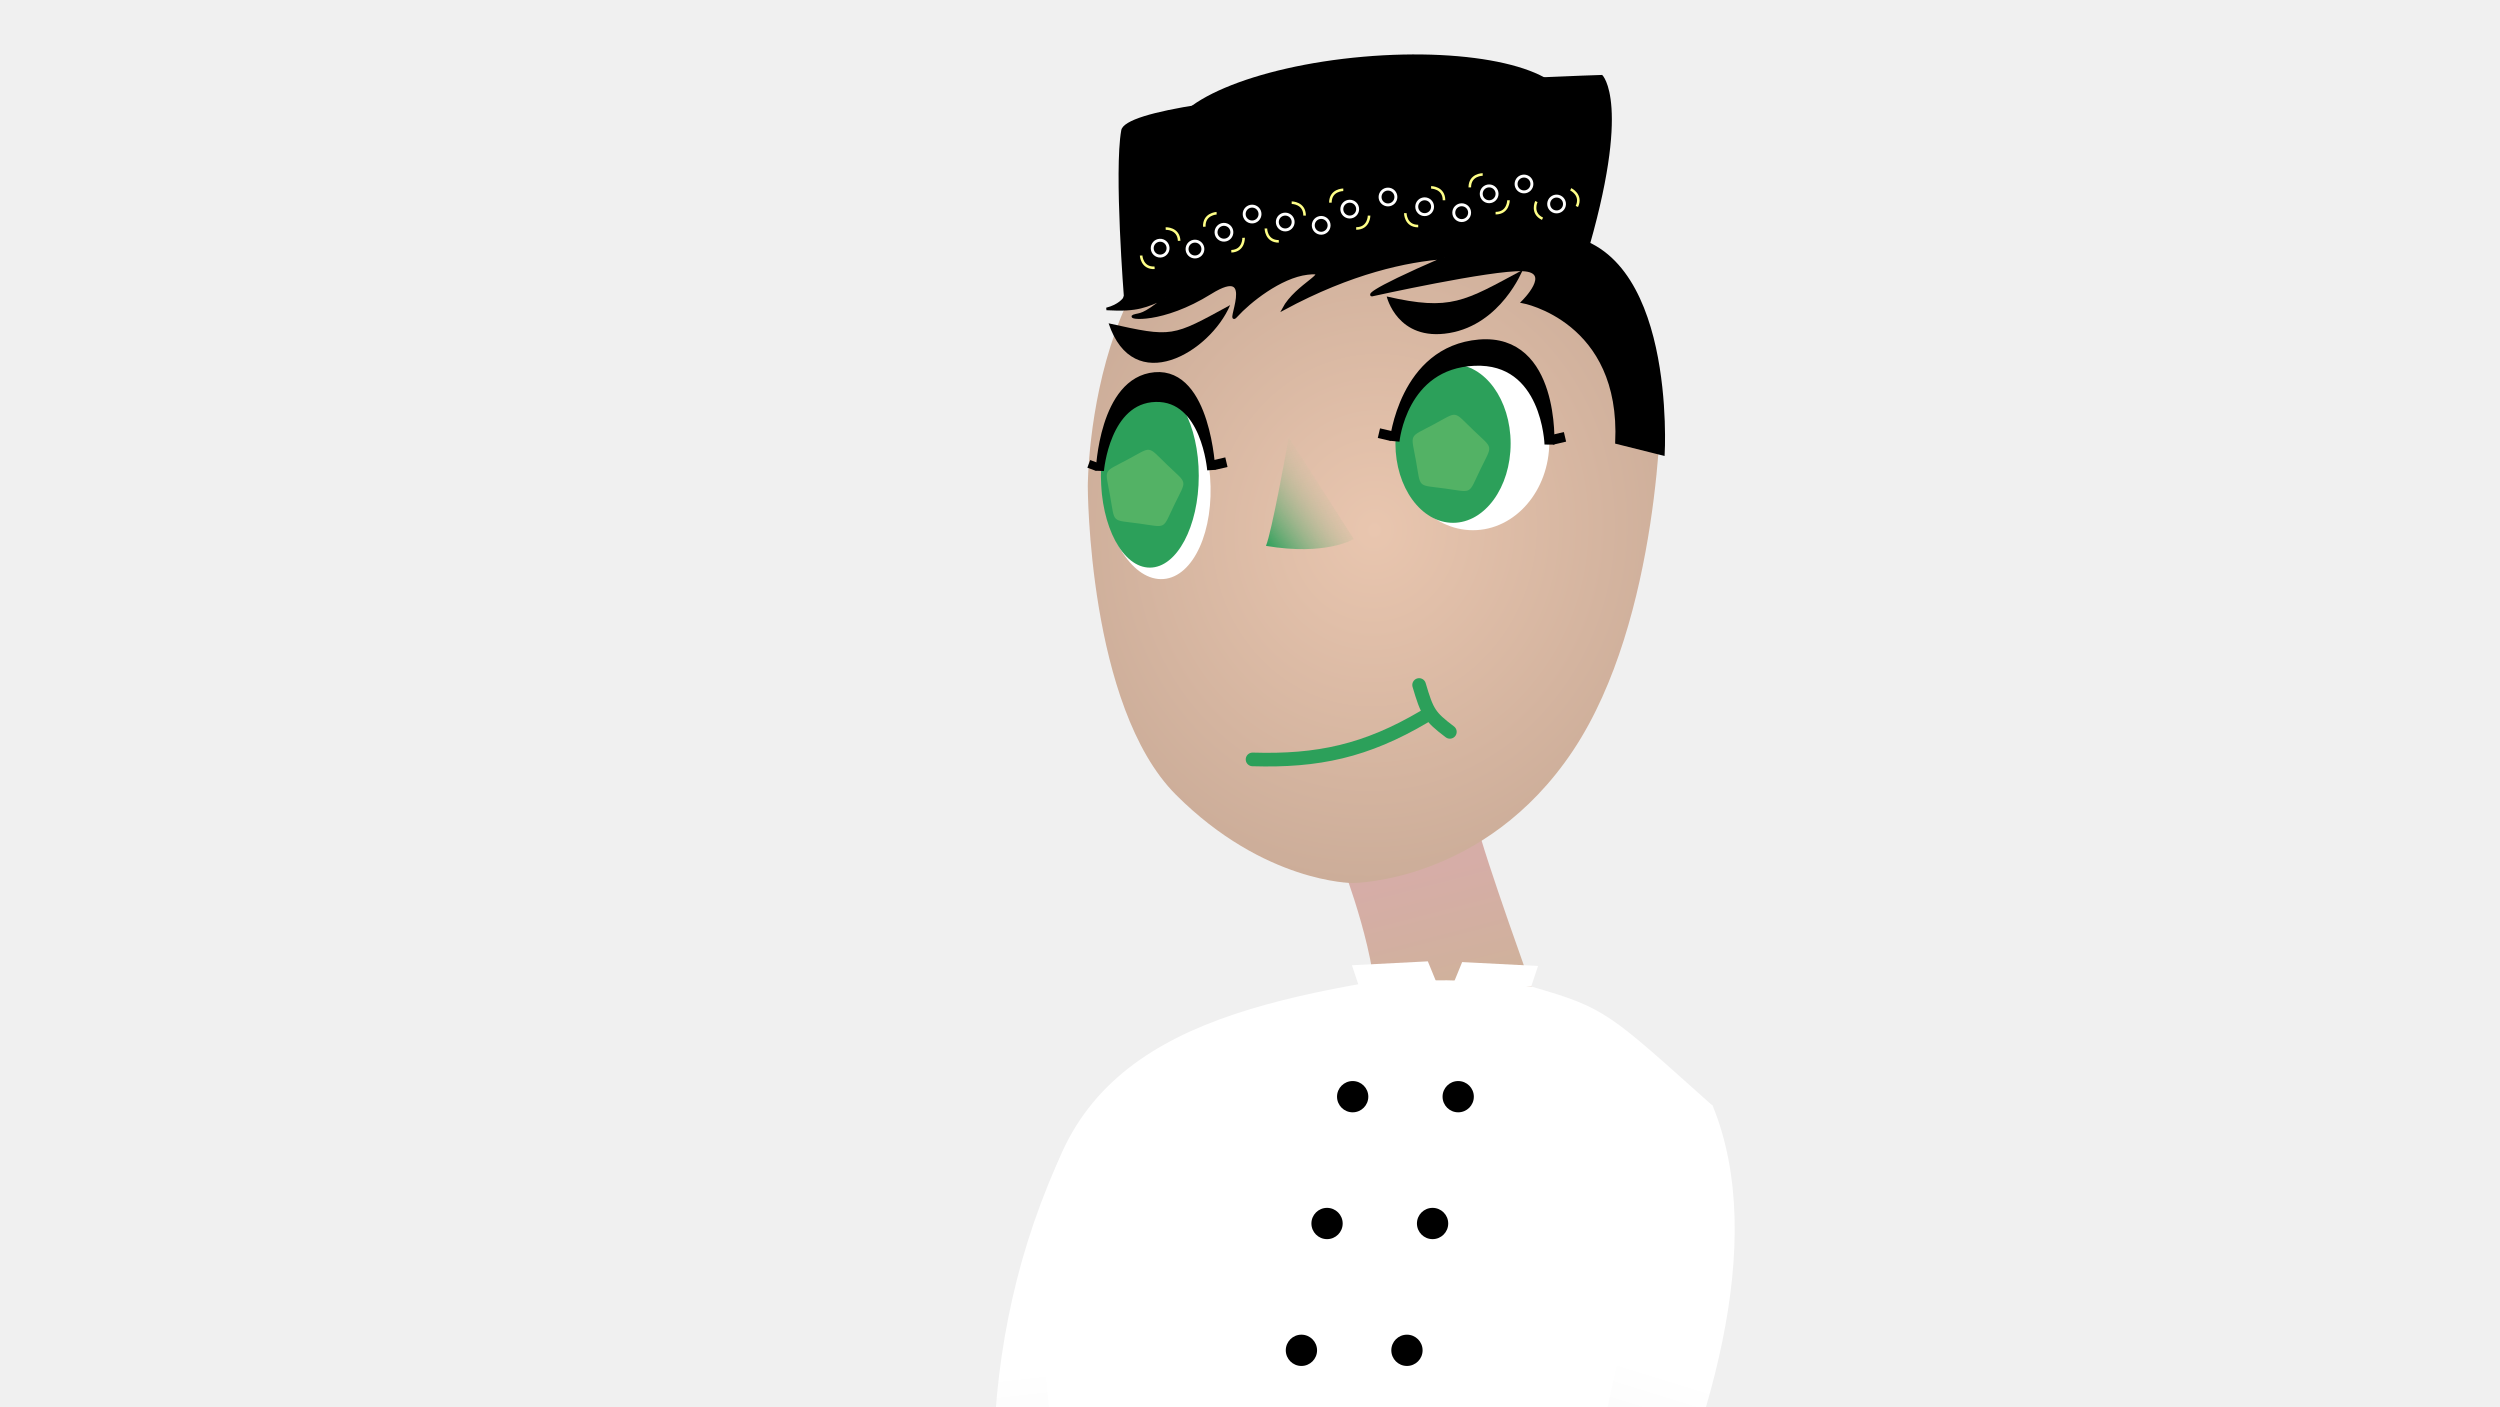
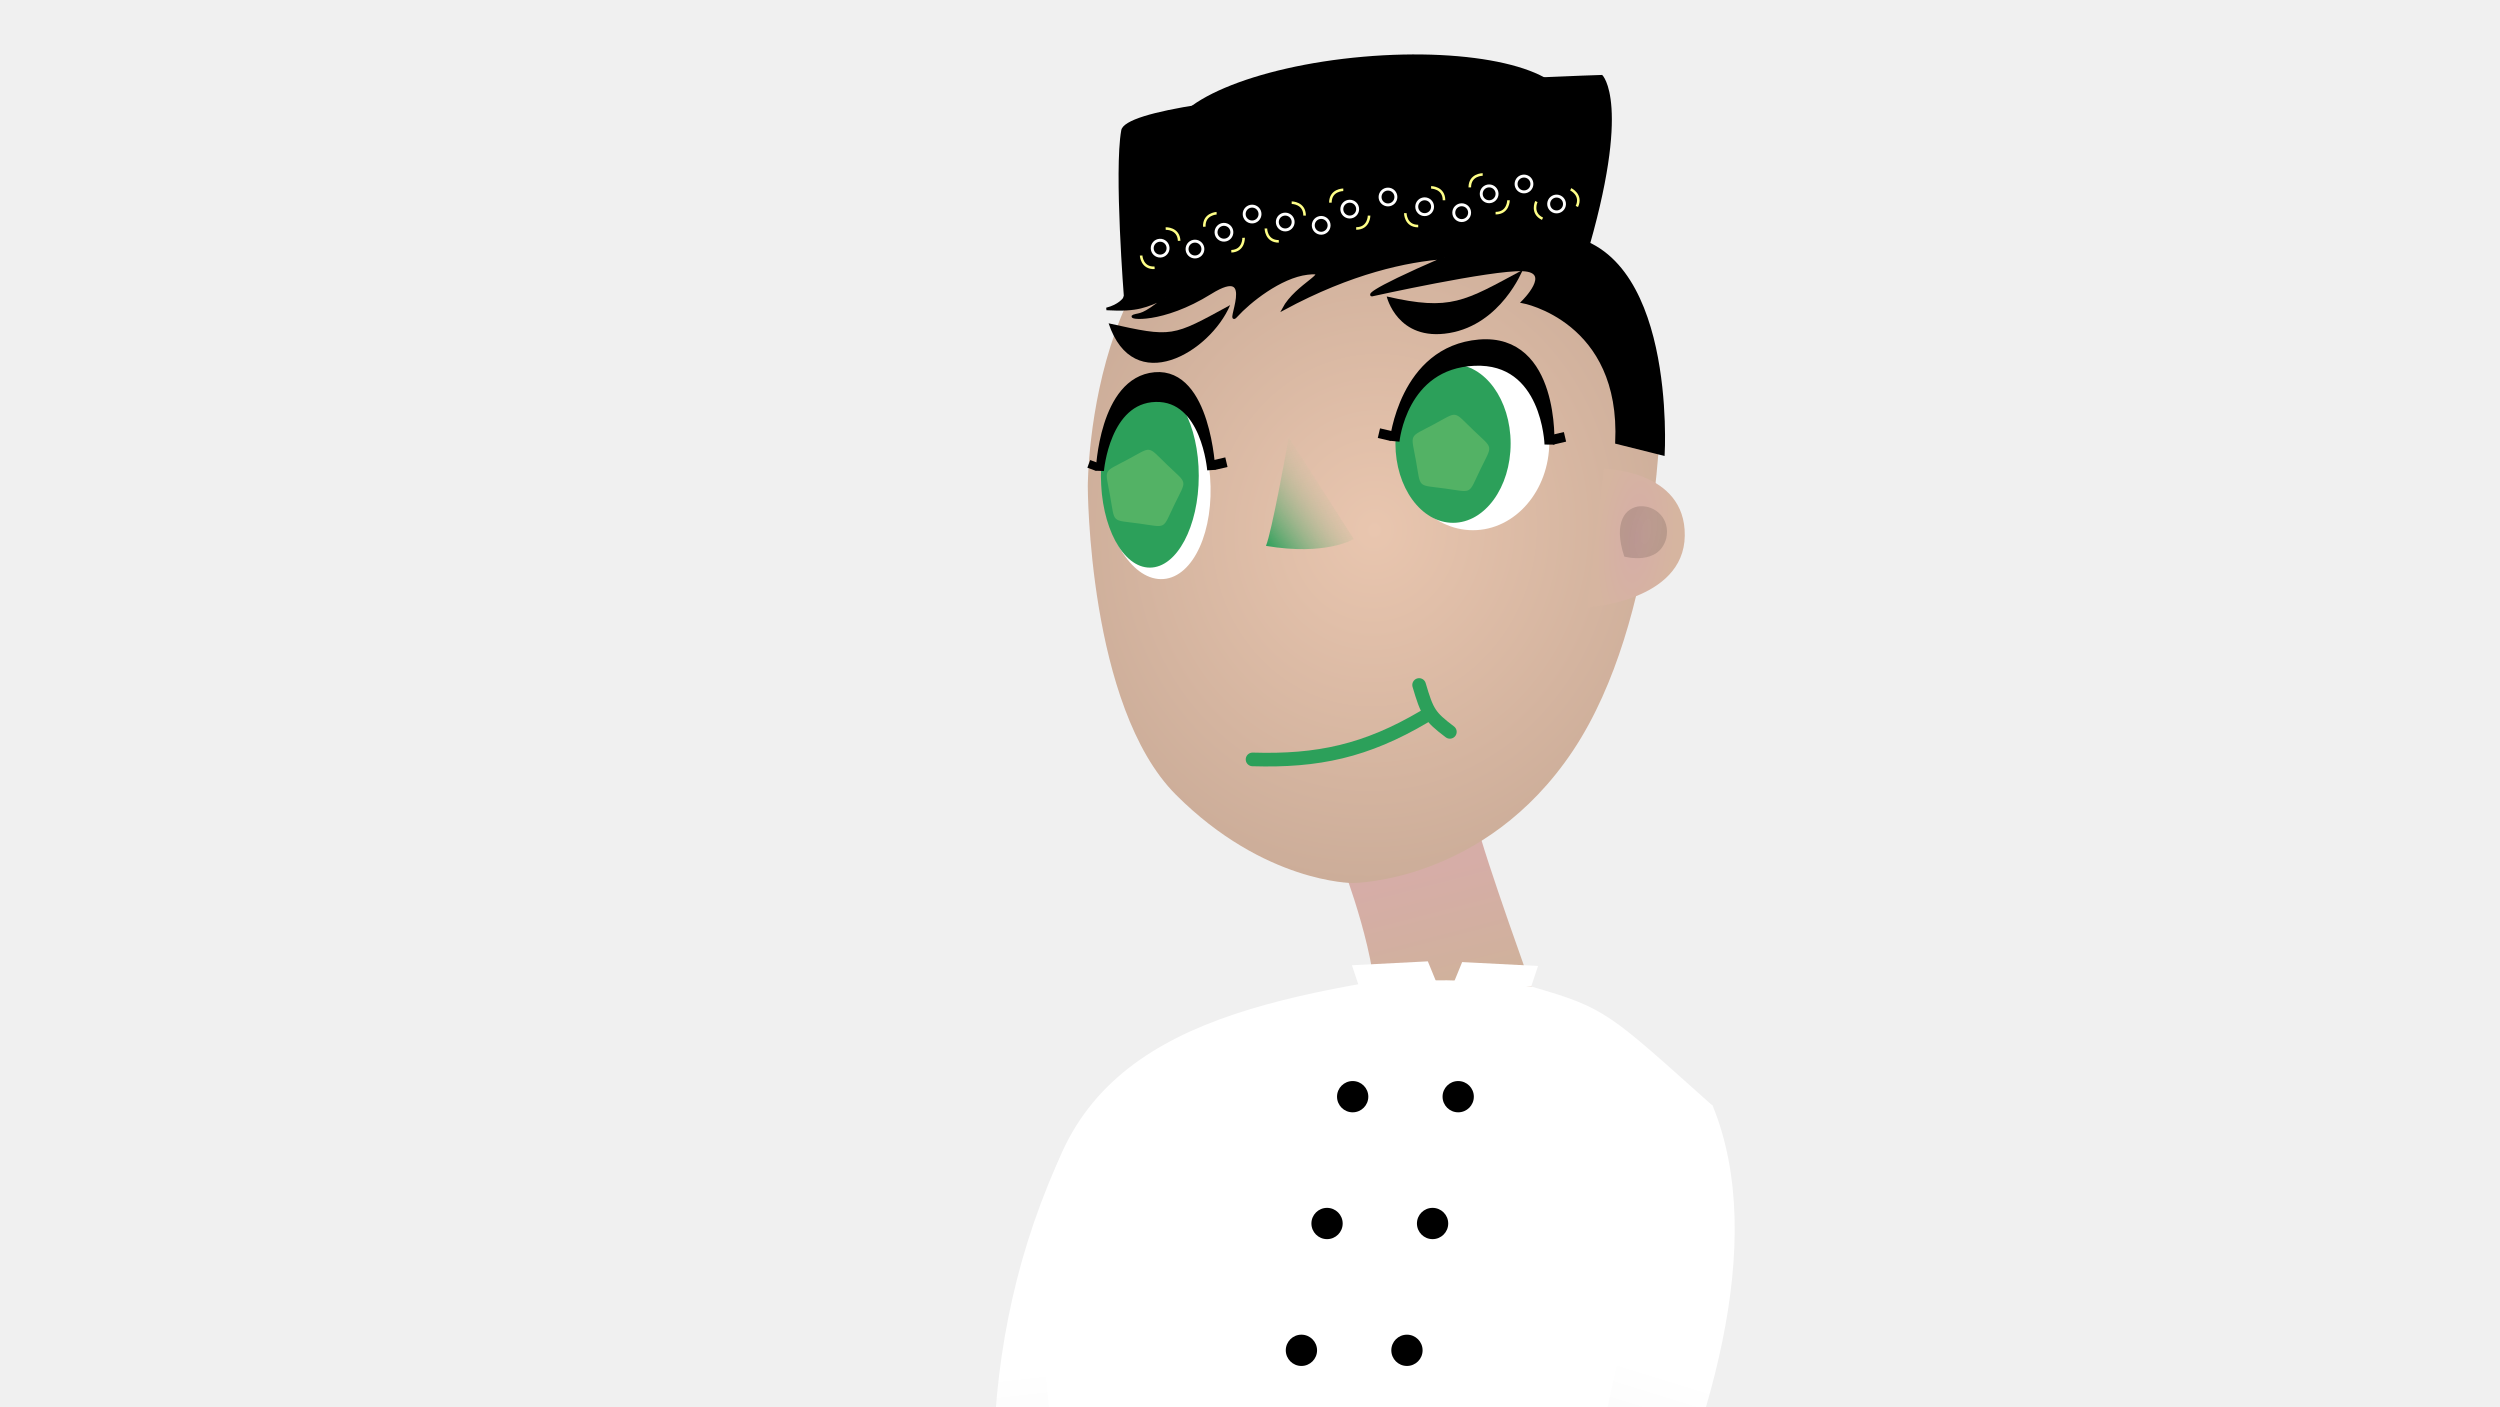
<svg xmlns="http://www.w3.org/2000/svg" xmlns:xlink="http://www.w3.org/1999/xlink" width="1920" height="1080" viewBox="0 0 508 285.75" version="1.1" id="svg8">
  <defs id="defs2">
+     <linearGradient id="linearGradient954">
+       <stop id="stop950" offset="0" style="stop-color:#d6ada7;stop-opacity:1;" />
+       <stop id="stop952" offset="1" style="stop-color:#d6b5a0;stop-opacity:1" />
+     </linearGradient>
    <linearGradient id="linearGradient939">
      <stop style="stop-color:#e9c6af;stop-opacity:1;" offset="0" id="stop935" />
      <stop style="stop-color:#ccad99;stop-opacity:1" offset="1" id="stop937" />
    </linearGradient>
    <linearGradient id="linearGradient4474">
      <stop style="stop-color:#ff6600;stop-opacity:1;" offset="0" id="stop4470" />
      <stop style="stop-color:#993d00;stop-opacity:1" offset="1" id="stop4472" />
    </linearGradient>
    <linearGradient id="linearGradient4450">
      <stop style="stop-color:#2ca05a;stop-opacity:1" offset="0" id="stop4446" />
      <stop style="stop-color:#e9c6af;stop-opacity:0" offset="1" id="stop4448" />
    </linearGradient>
    <linearGradient id="linearGradient4396">
      <stop style="stop-color:#d6ada7;stop-opacity:1;" offset="0" id="stop4392" />
      <stop style="stop-color:#d0b19c;stop-opacity:1" offset="1" id="stop4394" />
    </linearGradient>
    <linearGradient id="linearGradient4388">
      <stop style="stop-color:#1a1a1a;stop-opacity:1;" offset="0" id="stop4384" />
      <stop style="stop-color:#000000;stop-opacity:1" offset="1" id="stop4386" />
    </linearGradient>
    <linearGradient id="linearGradient4379">
      <stop style="stop-color:#ebebeb;stop-opacity:1;" offset="0" id="stop4375" />
      <stop style="stop-color:#ffffff;stop-opacity:1" offset="1" id="stop4377" />
    </linearGradient>
    <linearGradient id="linearGradient4371">
      <stop style="stop-color:#ebebeb;stop-opacity:1;" offset="0" id="stop4367" />
      <stop style="stop-color:#ffffff;stop-opacity:1" offset="1" id="stop4369" />
    </linearGradient>
    <linearGradient xlink:href="#linearGradient4371" id="linearGradient4373" x1="405.752" y1="208.813" x2="402.189" y2="176.804" gradientUnits="userSpaceOnUse" gradientTransform="matrix(1.981173,0,0,1.981173,-209.1331,52.78001)" />
    <linearGradient xlink:href="#linearGradient4379" id="linearGradient4381" x1="457.452" y1="207.668" x2="467.048" y2="176.621" gradientUnits="userSpaceOnUse" gradientTransform="matrix(1.981173,0,0,1.981173,-209.1331,52.78001)" />
    <linearGradient xlink:href="#linearGradient4388" id="linearGradient4390" x1="429.71" y1="369.162" x2="454.185" y2="365.265" gradientUnits="userSpaceOnUse" gradientTransform="matrix(1.981173,0,0,1.981173,-209.1331,52.78001)" />
    <linearGradient xlink:href="#linearGradient4396" id="linearGradient4398" x1="442.765" y1="137.039" x2="445.61" y2="147.953" gradientUnits="userSpaceOnUse" gradientTransform="matrix(1.981173,0,0,1.981173,-209.1331,41.74182)" />
    <linearGradient xlink:href="#linearGradient4450" id="linearGradient4452" x1="427.025" y1="103.398" x2="435.085" y2="97.413" gradientUnits="userSpaceOnUse" gradientTransform="matrix(1.981173,0,0,1.981173,-209.1331,41.74182)" />
    <linearGradient xlink:href="#linearGradient4474" id="linearGradient4476" x1="1593.727" y1="1033.965" x2="1617.995" y2="1536.805" gradientUnits="userSpaceOnUse" gradientTransform="matrix(0.5241854,0,0,0.5241854,-209.1331,52.78001)" />
    <radialGradient xlink:href="#linearGradient939" id="radialGradient941" cx="438.152" cy="101.79" fx="438.152" fy="101.79" r="29.403" gradientTransform="matrix(2.224293,0.270133,-0.2939716,2.420582,-285.7333,-121.3449)" gradientUnits="userSpaceOnUse" />
+     <radialGradient xlink:href="#linearGradient954" id="radialGradient948" cx="332.426" cy="192.017" fx="332.426" fy="192.017" r="9.923" gradientTransform="matrix(-0.7928672,-0.07684264,0.2021743,-2.086047,557.1743,618.1182)" gradientUnits="userSpaceOnUse" />
+     <radialGradient xlink:href="#linearGradient4388" id="radialGradient958" gradientUnits="userSpaceOnUse" gradientTransform="matrix(-0.3404275,-0.06461167,-0.1699944,0.8956707,480.3031,40.17897)" cx="332.426" cy="192.017" fx="332.426" fy="192.017" r="9.923" />
  </defs>
  <g id="layer1" transform="translate(-379.6318,-135.668)" style="display:inline">
    <path style="fill:url(#linearGradient4398);fill-opacity:1;stroke:none;stroke-width:1.792px;stroke-linecap:butt;stroke-linejoin:miter;stroke-opacity:1" d="m 652.383,311.42 c 0,0 7.921,20.595 6.563,30.553 31.458,-7.242 32.816,-3.168 32.816,-3.168 0,0 -10.863,-30.101 -11.995,-35.758 -1.132,-5.658 -27.385,8.374 -27.385,8.374 z" id="path4612" />
    <path style="fill:url(#radialGradient941);fill-opacity:1;stroke:none;stroke-width:1.792px;stroke-linecap:butt;stroke-linejoin:miter;stroke-opacity:1" d="m 600.67,234.444 c 0,0 0,44.809 17.924,62.733 17.924,17.924 35.847,17.924 35.847,17.924 0,0 26.885,0 44.809,-26.885 17.924,-26.885 17.924,-71.694 17.924,-71.694 0,0 0,-44.809 -71.694,-44.809 -44.809,6e-5 -44.809,62.733 -44.809,62.733 z" id="path4487" />
    <ellipse ry="17.924" rx="15.523" cy="225.482" cx="678.926" id="ellipse4497" style="fill:#ffffff;fill-opacity:1;stroke:none;stroke-width:7.28;stroke-linecap:round;stroke-linejoin:round;stroke-miterlimit:4;stroke-dasharray:none;stroke-opacity:1;paint-order:stroke fill markers" />
    <path style="fill:url(#linearGradient4452);fill-opacity:1;stroke:none;stroke-width:1.192;stroke-linecap:butt;stroke-linejoin:miter;stroke-miterlimit:4;stroke-dasharray:none;stroke-opacity:1" d="m 641.51,224.532 c -0.571,3.205 -3.455,19.157 -4.632,22.059 12.266,2.082 17.831,-1.4 17.831,-1.4" id="path4489" />
    <ellipse ry="20.043" rx="11.05" cy="280.721" cx="594.353" id="ellipse4499" style="fill:#ffffff;fill-opacity:1;stroke:none;stroke-width:7.955;stroke-linecap:round;stroke-linejoin:round;stroke-miterlimit:4;stroke-dasharray:none;stroke-opacity:1;paint-order:stroke fill markers" transform="rotate(-4.488558)" />
    <ellipse ry="16.104" rx="11.704" cy="225.801" cx="674.889" id="path4526" style="fill:#2ca05a;fill-opacity:1;stroke:none;stroke-width:34.628;stroke-linecap:square;stroke-linejoin:round;stroke-miterlimit:4;stroke-dasharray:none;stroke-dashoffset:0;stroke-opacity:1;paint-order:stroke markers fill" />
    <path style="fill:#000000;fill-opacity:1;stroke:#000000;stroke-width:2.004px;stroke-linecap:butt;stroke-linejoin:miter;stroke-opacity:1" d="m 663.008,225.32 c 0,0 1.456,-15.706 16.216,-16.327 14.76,-0.62 15.254,16.978 15.254,16.978 0,0 1.081,-21.606 -14.255,-20.312 -15.336,1.294 -17.215,19.661 -17.215,19.661 z" id="path4505" />
    <path style="fill:none;stroke:#000000;stroke-width:2.004px;stroke-linecap:butt;stroke-linejoin:miter;stroke-opacity:1" d="m 659.828,223.684 2.575,0.604" id="path4507" />
    <ellipse ry="18.665" rx="9.942" cy="232.344" cx="613.279" id="path4524" style="fill:#2ca05a;fill-opacity:1;stroke:none;stroke-width:27.168;stroke-linecap:square;stroke-linejoin:round;stroke-miterlimit:4;stroke-dasharray:none;stroke-dashoffset:0;stroke-opacity:1;paint-order:stroke markers fill" />
    <path id="path4509" d="m 603.124,231.32 c 0,0 1.177,-14.55 11.331,-14.809 10.154,-0.258 11.31,14.669 11.31,14.669 0,0 -0.916,-19.965 -11.45,-19.049 -10.534,0.917 -11.191,19.188 -11.191,19.188 z" style="fill:#000000;fill-opacity:1;stroke:#000000;stroke-width:1.661px;stroke-linecap:butt;stroke-linejoin:miter;stroke-opacity:1" />
    <path id="path4511" d="m 600.873,229.926 1.789,0.665" style="fill:none;stroke:#000000;stroke-width:1.661px;stroke-linecap:butt;stroke-linejoin:miter;stroke-opacity:1" />
    <path style="fill:#000000;fill-opacity:1;stroke:none;stroke-width:2.004px;stroke-linecap:butt;stroke-linejoin:miter;stroke-opacity:1" d="m 604.901,201.367 c 13.052,2.895 12.816,2.79 24.699,-3.704 -4.139,9.689 -19.665,18.826 -24.699,3.704 z" id="path4513" />
    <path id="path4515" d="m 661.41,195.911 c 13.033,2.982 15.711,1.022 27.637,-5.393 0,0 -4.371,11.058 -14.935,12.825 -10.564,1.767 -12.702,-7.432 -12.702,-7.432 z" style="fill:#000000;fill-opacity:1;stroke:none;stroke-width:2.004px;stroke-linecap:butt;stroke-linejoin:miter;stroke-opacity:1" />
    <path id="path4867" d="m 697.638,224.432 -2.575,0.603" style="fill:none;stroke:#000000;stroke-width:2.004px;stroke-linecap:butt;stroke-linejoin:miter;stroke-opacity:1" />
    <path style="fill:none;stroke:#000000;stroke-width:2.004px;stroke-linecap:butt;stroke-linejoin:miter;stroke-opacity:1" d="m 628.837,229.584 -2.575,0.603" id="path4869" />
    <path id="path4528" d="m 608.034,196.387 c 0,0 79.002,-18.534 93.792,-8.05 9.548,-31.826 3.37,-37.442 3.37,-37.442 0,0 -96.225,2.995 -97.723,11.233 -1.498,8.237 0.562,34.259 0.562,34.259 z" style="fill:#000000;fill-opacity:1;stroke:none;stroke-width:0.524px;stroke-linecap:butt;stroke-linejoin:miter;stroke-opacity:1" />
    <ellipse ry="13.105" rx="40.344" cy="217.214" cx="641.186" transform="rotate(-5.021658)" id="path4530" style="fill:#000000;fill-opacity:1;stroke:none;stroke-width:1.193;stroke-linecap:round;stroke-linejoin:round;stroke-miterlimit:4;stroke-dasharray:none;stroke-dashoffset:0;stroke-opacity:1;paint-order:stroke fill markers" />
    <path id="path4532" d="m 611.507,187.59 c 0,0 0.123,2.618 2.741,2.495" style="fill:none;stroke:#ffff87;stroke-width:0.524px;stroke-linecap:butt;stroke-linejoin:miter;stroke-opacity:1" />
    <path id="path4534" d="m 616.496,182.108 c 0,0 2.618,-0.123 2.741,2.495" style="fill:none;stroke:#ffff87;stroke-width:0.524px;stroke-linecap:butt;stroke-linejoin:miter;stroke-opacity:1" />
    <circle transform="rotate(-2.693121)" r="1.31" cy="214.805" cx="605.948" id="path4536" style="fill:#000000;fill-opacity:1;stroke:#ffffff;stroke-width:1.193;stroke-linecap:round;stroke-linejoin:round;stroke-miterlimit:4;stroke-dasharray:none;stroke-dashoffset:0;stroke-opacity:1;paint-order:stroke fill markers" />
    <path style="fill:none;stroke:#ffff87;stroke-width:0.524px;stroke-linecap:butt;stroke-linejoin:miter;stroke-opacity:1" d="m 632.328,183.987 c 0,0 0.123,2.618 -2.495,2.741" id="path4538" />
    <path style="fill:none;stroke:#ffff87;stroke-width:0.524px;stroke-linecap:butt;stroke-linejoin:miter;stroke-opacity:1" d="m 626.845,178.997 c 0,0 -2.618,0.123 -2.495,2.741" id="path4540" />
    <circle style="fill:#000000;fill-opacity:1;stroke:#ffffff;stroke-width:1.193;stroke-linecap:round;stroke-linejoin:round;stroke-miterlimit:4;stroke-dasharray:none;stroke-dashoffset:0;stroke-opacity:1;paint-order:stroke fill markers" id="circle4542" cx="-619.053" cy="212.184" r="1.31" transform="matrix(-0.9988955,0.04698664,0.04698664,0.9988955,0,0)" />
    <path id="path4532-6" d="m 636.861,182.094 c 0,0 -2e-5,2.621 2.621,2.621" style="fill:none;stroke:#ffff87;stroke-width:0.524px;stroke-linecap:butt;stroke-linejoin:miter;stroke-opacity:1" />
    <path id="path4534-7" d="m 642.103,176.852 c 0,0 2.621,1.8e-4 2.621,2.621" style="fill:none;stroke:#ffff87;stroke-width:0.524px;stroke-linecap:butt;stroke-linejoin:miter;stroke-opacity:1" />
    <circle r="1.31" cy="180.784" cx="640.793" id="path4536-5" style="fill:#000000;fill-opacity:1;stroke:#ffffff;stroke-width:1.193;stroke-linecap:round;stroke-linejoin:round;stroke-miterlimit:4;stroke-dasharray:none;stroke-dashoffset:0;stroke-opacity:1;paint-order:stroke fill markers" />
    <path style="fill:none;stroke:#ffff87;stroke-width:0.524px;stroke-linecap:butt;stroke-linejoin:miter;stroke-opacity:1" d="m 657.829,179.473 c 0,0 6e-5,2.621 -2.621,2.621" id="path4538-3" />
    <path style="fill:none;stroke:#ffff87;stroke-width:0.524px;stroke-linecap:butt;stroke-linejoin:miter;stroke-opacity:1" d="m 652.587,174.232 c 0,0 -2.621,-1.7e-4 -2.621,2.621" id="path4540-5" />
    <circle style="fill:#000000;fill-opacity:1;stroke:#ffffff;stroke-width:1.193;stroke-linecap:round;stroke-linejoin:round;stroke-miterlimit:4;stroke-dasharray:none;stroke-dashoffset:0;stroke-opacity:1;paint-order:stroke fill markers" id="circle4542-6" cx="-653.897" cy="178.163" r="1.31" transform="scale(-1,1)" />
    <path id="path4532-9" d="m 665.19,178.983 c 0,0 -2e-5,2.621 2.621,2.621" style="fill:none;stroke:#ffff87;stroke-width:0.524px;stroke-linecap:butt;stroke-linejoin:miter;stroke-opacity:1" />
    <path id="path4534-1" d="m 670.432,173.742 c 0,0 2.621,1.6e-4 2.621,2.621" style="fill:none;stroke:#ffff87;stroke-width:0.524px;stroke-linecap:butt;stroke-linejoin:miter;stroke-opacity:1" />
    <circle r="1.31" cy="177.673" cx="669.121" id="path4536-2" style="fill:#000000;fill-opacity:1;stroke:#ffffff;stroke-width:1.193;stroke-linecap:round;stroke-linejoin:round;stroke-miterlimit:4;stroke-dasharray:none;stroke-dashoffset:0;stroke-opacity:1;paint-order:stroke fill markers" />
    <path style="fill:none;stroke:#ffff87;stroke-width:0.524px;stroke-linecap:butt;stroke-linejoin:miter;stroke-opacity:1" d="m 686.157,176.362 c 0,0 6e-5,2.621 -2.621,2.621" id="path4538-7" />
    <path style="fill:none;stroke:#ffff87;stroke-width:0.524px;stroke-linecap:butt;stroke-linejoin:miter;stroke-opacity:1" d="m 680.915,171.121 c 0,0 -2.621,-1.8e-4 -2.621,2.621" id="path4540-0" />
    <circle style="fill:#000000;fill-opacity:1;stroke:#ffffff;stroke-width:1.193;stroke-linecap:round;stroke-linejoin:round;stroke-miterlimit:4;stroke-dasharray:none;stroke-dashoffset:0;stroke-opacity:1;paint-order:stroke fill markers" id="circle4542-9" cx="-682.226" cy="175.052" r="1.31" transform="scale(-1,1)" />
    <g id="g4550-36" transform="matrix(7.078905,2.696832,-2.696832,7.078905,889.9513,-1698.464)">
      <path style="fill:none;stroke:#ffff87;stroke-width:0.069px;stroke-linecap:butt;stroke-linejoin:miter;stroke-opacity:1" d="m 63.681,240.624 c 0,0 -0.027,0.345 0.318,0.372" id="path4532-0" />
      <path style="fill:none;stroke:#ffff87;stroke-width:0.069px;stroke-linecap:butt;stroke-linejoin:miter;stroke-opacity:1" d="m 64.425,239.988 c 0,0 0.345,0.027 0.318,0.372" id="path4534-6" />
      <circle style="fill:#000000;fill-opacity:1;stroke:#ffffff;stroke-width:0.157;stroke-linecap:round;stroke-linejoin:round;stroke-miterlimit:4;stroke-dasharray:none;stroke-dashoffset:0;stroke-opacity:1;paint-order:stroke fill markers" id="path4536-26" cx="82.835" cy="234.729" r="0.173" transform="rotate(4.488562)" />
    </g>
    <path id="path4639" d="m 608.034,196.387 c 0,0 -0.936,1.404 -3.557,2.059 6.459,0.374 7.956,-0.564 11.981,-2.247 -4.774,3.838 -5.055,3.183 -6.459,3.651 -1.404,0.468 5.71,1.498 15.632,-4.68 9.922,-6.178 2.715,7.488 5.242,4.68 2.527,-2.808 8.892,-7.956 14.415,-8.612 5.523,-0.655 -2.247,2.247 -4.867,7.208 13.853,-7.488 25.18,-9.829 32.762,-10.39 -17.036,7.395 -14.79,7.582 -14.79,7.582 0,0 24.301,-5.395 30.652,-5.12 6.351,0.274 -0.006,6.496 -0.006,6.496 0,0 20.254,3.707 19.062,28.593 9.531,2.383 9.531,2.383 9.531,2.383 0,0 2.515,-42.89 -21.71,-44.479 -24.225,-1.588 -86.707,10.061 -86.707,10.061 z" style="fill:#000000;fill-opacity:1;stroke:#000000;stroke-width:0.524px;stroke-linecap:butt;stroke-linejoin:miter;stroke-opacity:1" />
    <circle r="1.31" cy="181.457" cx="648.097" id="path4536-5-9" style="fill:#000000;fill-opacity:1;stroke:#ffffff;stroke-width:1.193;stroke-linecap:round;stroke-linejoin:round;stroke-miterlimit:4;stroke-dasharray:none;stroke-dashoffset:0;stroke-opacity:1;paint-order:stroke fill markers" />
    <circle r="1.31" cy="179.164" cx="634.057" id="path4536-5-2" style="fill:#000000;fill-opacity:1;stroke:#ffffff;stroke-width:1.193;stroke-linecap:round;stroke-linejoin:round;stroke-miterlimit:4;stroke-dasharray:none;stroke-dashoffset:0;stroke-opacity:1;paint-order:stroke fill markers" />
    <circle r="1.31" cy="186.277" cx="622.45" id="path4536-5-0" style="fill:#000000;fill-opacity:1;stroke:#ffffff;stroke-width:1.193;stroke-linecap:round;stroke-linejoin:round;stroke-miterlimit:4;stroke-dasharray:none;stroke-dashoffset:0;stroke-opacity:1;paint-order:stroke fill markers" />
    <circle r="1.31" cy="175.7" cx="661.67" id="path4536-5-23" style="fill:#000000;fill-opacity:1;stroke:#ffffff;stroke-width:1.193;stroke-linecap:round;stroke-linejoin:round;stroke-miterlimit:4;stroke-dasharray:none;stroke-dashoffset:0;stroke-opacity:1;paint-order:stroke fill markers" />
    <circle r="1.31" cy="178.883" cx="676.647" id="path4536-5-7" style="fill:#000000;fill-opacity:1;stroke:#ffffff;stroke-width:1.193;stroke-linecap:round;stroke-linejoin:round;stroke-miterlimit:4;stroke-dasharray:none;stroke-dashoffset:0;stroke-opacity:1;paint-order:stroke fill markers" />
    <circle r="1.31" cy="173.053" cx="689.308" id="path4536-5-5" style="fill:#000000;fill-opacity:1;stroke:#ffffff;stroke-width:1.193;stroke-linecap:round;stroke-linejoin:round;stroke-miterlimit:4;stroke-dasharray:none;stroke-dashoffset:0;stroke-opacity:1;paint-order:stroke fill markers" />
    <path style="display:inline;opacity:0.186;fill:#ffff98;fill-opacity:1;stroke:none;stroke-width:1.025;stroke-linecap:round;stroke-linejoin:round;stroke-miterlimit:4;stroke-dasharray:none;stroke-dashoffset:0;stroke-opacity:1;paint-order:stroke fill markers" id="path4527" d="m 618.282,238.193 c -2.522,5.217 -1.451,4.643 -7.193,3.857 -5.741,-0.786 -4.865,0.054 -5.891,-5.649 -1.027,-5.703 -1.555,-4.61 3.552,-7.348 5.107,-2.739 3.903,-2.903 8.086,1.107 4.183,4.01 3.967,2.815 1.446,8.032 z" />
    <path d="m 680.436,231.079 c -2.522,5.217 -1.451,4.643 -7.193,3.857 -5.741,-0.786 -4.865,0.054 -5.891,-5.649 -1.027,-5.703 -1.555,-4.61 3.552,-7.348 5.107,-2.739 3.903,-2.903 8.086,1.107 4.183,4.01 3.967,2.815 1.446,8.032 z" id="path4529" style="display:inline;opacity:0.186;fill:#ffff98;fill-opacity:1;stroke:none;stroke-width:1.025;stroke-linecap:round;stroke-linejoin:round;stroke-miterlimit:4;stroke-dasharray:none;stroke-dashoffset:0;stroke-opacity:1;paint-order:stroke fill markers" />
  </g>
  <g id="layer3" transform="translate(-379.6318,-124.418)" style="display:inline">
    <path style="fill:url(#linearGradient4381);fill-opacity:1;stroke:none;stroke-width:1.792px;stroke-linecap:butt;stroke-linejoin:miter;stroke-opacity:1" d="m 709.078,372.189 c 0,0 -41.832,100.715 -49.776,112.596 -7.944,11.881 16.138,38.833 17.913,28.776 1.775,-10.057 73.198,-108.658 50.438,-164.447 -16.985,-12.795 -18.575,23.075 -18.575,23.075 z" id="path4640" />
    <path id="path4642" d="m 609.452,389.636 c 0,0 9.439,80.232 12.663,96.889 3.224,16.657 -16.08,66.516 -13.394,54.695 2.687,-11.821 -51.113,-97.061 -14.397,-180.114 16.169,-32.183 15.128,28.53 15.128,28.53 z" style="fill:url(#linearGradient4373);fill-opacity:1;stroke:none;stroke-width:2.128px;stroke-linecap:butt;stroke-linejoin:miter;stroke-opacity:1" />
    <path style="fill:#ffffff;fill-opacity:1;stroke:none;stroke-width:1.792px;stroke-linecap:butt;stroke-linejoin:miter;stroke-opacity:1" d="m 673.698,323.613 c -4.111,-0.039 -8.044,0.206 -16.005,0.444 -38.987,6.749 -68.713,18.261 -67.321,64.604 6.245,50.493 4.792,59.693 -7.695,154.35 l 111.687,-0.905 c 8.114,-72.583 -0.448,-126.238 33.289,-192.991 -21.202,-18.934 -21.583,-19.829 -36.878,-24.238 -8.676,-0.901 -12.966,-1.224 -17.077,-1.263 z" id="path4617" />
    <path style="fill:#ffffff;fill-opacity:1;stroke:none;stroke-width:0.524px;stroke-linecap:butt;stroke-linejoin:miter;stroke-opacity:1" d="m 654.347,320.557 1.39,4.17 15.819,-0.596 -1.787,-4.368 z" id="path4686" />
    <path id="path4703" d="m 692.164,320.707 -1.39,4.17 -15.819,-0.596 1.787,-4.368 z" style="fill:#ffffff;fill-opacity:1;stroke:none;stroke-width:0.524px;stroke-linecap:butt;stroke-linejoin:miter;stroke-opacity:1" />
    <g id="g4731" style="stroke:none" transform="matrix(1.981173,0,0,1.981173,-209.1331,52.78)">
      <circle r="1.604" cy="148.641" cx="435.917" id="path4705" style="fill:#000000;fill-opacity:1;stroke:none;stroke-width:1.4;stroke-linecap:round;stroke-linejoin:round;stroke-miterlimit:4;stroke-dasharray:none;stroke-dashoffset:0;stroke-opacity:1;paint-order:stroke fill markers" />
      <circle style="fill:#000000;fill-opacity:1;stroke:none;stroke-width:1.4;stroke-linecap:round;stroke-linejoin:round;stroke-miterlimit:4;stroke-dasharray:none;stroke-dashoffset:0;stroke-opacity:1;paint-order:stroke fill markers" id="circle4707" cx="446.741" cy="148.641" r="1.604" />
    </g>
    <g id="g4737" transform="matrix(1.981173,0,0,1.981173,-214.34,78.54936)" style="stroke:none">
      <circle style="fill:#000000;fill-opacity:1;stroke:none;stroke-width:1.4;stroke-linecap:round;stroke-linejoin:round;stroke-miterlimit:4;stroke-dasharray:none;stroke-dashoffset:0;stroke-opacity:1;paint-order:stroke fill markers" id="circle4733" cx="435.917" cy="148.641" r="1.604" />
      <circle r="1.604" cy="148.641" cx="446.741" id="circle4735" style="fill:#000000;fill-opacity:1;stroke:none;stroke-width:1.4;stroke-linecap:round;stroke-linejoin:round;stroke-miterlimit:4;stroke-dasharray:none;stroke-dashoffset:0;stroke-opacity:1;paint-order:stroke fill markers" />
    </g>
    <g transform="matrix(1.981173,0,0,1.981173,-219.5468,104.3187)" id="g4743" style="stroke:none">
      <circle r="1.604" cy="148.641" cx="435.917" id="circle4739" style="fill:#000000;fill-opacity:1;stroke:none;stroke-width:1.4;stroke-linecap:round;stroke-linejoin:round;stroke-miterlimit:4;stroke-dasharray:none;stroke-dashoffset:0;stroke-opacity:1;paint-order:stroke fill markers" />
      <circle style="fill:#000000;fill-opacity:1;stroke:none;stroke-width:1.4;stroke-linecap:round;stroke-linejoin:round;stroke-miterlimit:4;stroke-dasharray:none;stroke-dashoffset:0;stroke-opacity:1;paint-order:stroke fill markers" id="circle4741" cx="446.741" cy="148.641" r="1.604" />
    </g>
    <g id="g4749" transform="matrix(1.981173,0,0,1.981173,-222.3708,130.0881)" style="stroke:none">
      <circle style="fill:#000000;fill-opacity:1;stroke:none;stroke-width:1.4;stroke-linecap:round;stroke-linejoin:round;stroke-miterlimit:4;stroke-dasharray:none;stroke-dashoffset:0;stroke-opacity:1;paint-order:stroke fill markers" id="circle4745" cx="435.917" cy="148.641" r="1.604" />
      <circle r="1.604" cy="148.641" cx="446.741" id="circle4747" style="fill:#000000;fill-opacity:1;stroke:none;stroke-width:1.4;stroke-linecap:round;stroke-linejoin:round;stroke-miterlimit:4;stroke-dasharray:none;stroke-dashoffset:0;stroke-opacity:1;paint-order:stroke fill markers" />
    </g>
    <g transform="matrix(1.981173,0,0,1.981173,-226.7834,155.8574)" id="g4755" style="stroke:none">
      <circle r="1.604" cy="148.641" cx="435.917" id="circle4751" style="fill:#000000;fill-opacity:1;stroke:none;stroke-width:1.4;stroke-linecap:round;stroke-linejoin:round;stroke-miterlimit:4;stroke-dasharray:none;stroke-dashoffset:0;stroke-opacity:1;paint-order:stroke fill markers" />
      <circle style="fill:#000000;fill-opacity:1;stroke:none;stroke-width:1.4;stroke-linecap:round;stroke-linejoin:round;stroke-miterlimit:4;stroke-dasharray:none;stroke-dashoffset:0;stroke-opacity:1;paint-order:stroke fill markers" id="circle4753" cx="446.741" cy="148.641" r="1.604" />
    </g>
    <g id="g4761" transform="matrix(1.981173,0,0,1.981173,-231.1959,181.6267)" style="stroke:none">
      <circle style="fill:#000000;fill-opacity:1;stroke:none;stroke-width:1.4;stroke-linecap:round;stroke-linejoin:round;stroke-miterlimit:4;stroke-dasharray:none;stroke-dashoffset:0;stroke-opacity:1;paint-order:stroke fill markers" id="circle4757" cx="435.917" cy="148.641" r="1.604" />
      <circle r="1.604" cy="148.641" cx="446.741" id="circle4759" style="fill:#000000;fill-opacity:1;stroke:none;stroke-width:1.4;stroke-linecap:round;stroke-linejoin:round;stroke-miterlimit:4;stroke-dasharray:none;stroke-dashoffset:0;stroke-opacity:1;paint-order:stroke fill markers" />
    </g>
    <g transform="matrix(1.981173,0,0,1.981173,-235.6085,207.3961)" id="g4767" style="stroke:none">
      <circle r="1.604" cy="148.641" cx="435.917" id="circle4763" style="fill:#000000;fill-opacity:1;stroke:none;stroke-width:1.4;stroke-linecap:round;stroke-linejoin:round;stroke-miterlimit:4;stroke-dasharray:none;stroke-dashoffset:0;stroke-opacity:1;paint-order:stroke fill markers" />
      <circle style="fill:#000000;fill-opacity:1;stroke:none;stroke-width:1.4;stroke-linecap:round;stroke-linejoin:round;stroke-miterlimit:4;stroke-dasharray:none;stroke-dashoffset:0;stroke-opacity:1;paint-order:stroke fill markers" id="circle4765" cx="446.741" cy="148.641" r="1.604" />
    </g>
    <path style="fill:url(#linearGradient4476);fill-opacity:1;stroke:none;stroke-width:0.54px;stroke-linecap:butt;stroke-linejoin:miter;stroke-opacity:1" d="m 694.364,542.106 -111.687,0.905 c 0,0 -21.095,136.103 -18.916,150.816 2.413,16.286 25.688,131.277 36.814,134.364 11.126,3.087 23.783,3.037 23.318,-5.41 -0.465,-8.446 -10.109,-115.614 -13.97,-131.375 -3.322,-13.564 8.165,-76.668 12.685,-93.146 0.096,-0.351 1.461,-1.62 3.667,-3.491 l 1.988,2.361 c 0,0 3.446,73.453 4.311,88.115 0.872,14.776 17.496,141.433 28.47,144.025 10.974,2.592 23.573,1.957 23.381,-6.521 -0.192,-8.478 0.763,-109.903 -2.574,-125.584 -2.023,-9.508 9.04,-60.493 13.315,-102.31 2.775,-27.153 -0.802,-52.749 -0.802,-52.749 z" id="path4300" />
    <path style="fill:#000000;fill-opacity:1;stroke:none;stroke-width:0.388px;stroke-linecap:butt;stroke-linejoin:miter;stroke-opacity:1" d="m 545.893,863.281 c 6.652,0.494 48.947,1.593 51.11,0.171 6.503,-10.967 10.877,0.793 12.155,0.621 1.86,-0.336 18.731,0.187 18.938,-2.18 0.207,-2.367 3.996,-35.81 1.264,-40.428 -0.407,-0.687 1.334,-11.515 -4.621,-15.551 -13.408,-9.089 -28.069,-0.959 -34.838,1.099 -3.543,1.077 4.119,15.025 5.2,18.924 -8.43,22.197 -29.319,27.222 -48.064,19.613 -4.212,9.818 -5.986,17.066 -1.143,17.732 z" id="path4302" />
    <path id="path4306" d="m 670.222,865.394 c 1.86,-0.336 20.374,-1.134 20.581,-3.502 0.207,-2.367 3.996,-35.809 1.264,-40.428 -0.407,-0.687 0.982,-10.296 -2.76,-16.441 -14.046,-23.063 -32.121,-1.587 -38.89,0.471 -3.543,1.077 3.003,17.518 4.083,21.417 -20.44,46.478 -21.097,32.978 15.722,38.483 z" style="fill:#000000;fill-opacity:1;stroke:none;stroke-width:0.388px;stroke-linecap:butt;stroke-linejoin:miter;stroke-opacity:1" />
    <path style="fill:url(#linearGradient4390);fill-opacity:1;stroke:none;stroke-width:0.563px;stroke-linecap:butt;stroke-linejoin:miter;stroke-opacity:1" d="m 642.555,775.644 45.242,-5.823 -0.324,12.284 -42.772,7.796 z" id="path4340" />
    <path style="fill:#000000;stroke:none;stroke-width:0.752px;stroke-linecap:butt;stroke-linejoin:miter;stroke-opacity:1" d="m 686.887,745.183 0.34,51.837 14.298,-1.14 -1.385,-55.46 z" id="path4342" />
    <g aria-label="EAT THIS! BG.DS" transform="matrix(-0.06723628,-1.885526,1.885526,-0.06723628,-143.7863,-67.6348)" style="font-style:normal;font-weight:normal;font-size:2.157px;font-family:sans-serif;fill:#1a1a1a;fill-opacity:1;stroke:none;stroke-width:0.054" id="text124">
      <path d="m -473.101,424.537 h 0.533 v 0.239 h -0.3 v 0.416 h 0.216 v 0.255 h -0.216 v 0.436 h 0.3 v 0.239 h -0.533 z" style="font-style:normal;font-variant:normal;font-weight:normal;font-stretch:normal;font-family:'League Gothic';-inkscape-font-specification:'League Gothic';fill:#1a1a1a;fill-opacity:1;stroke:none;stroke-width:0.054" id="path128" />
      <path d="m -472.5,426.123 0.239,-1.586 h 0.285 l 0.239,1.586 h -0.227 l -0.043,-0.324 h -0.224 l -0.043,0.324 z m 0.395,-1.07 -0.006,-0.041 h -0.013 l -0.006,0.041 -0.067,0.5 h 0.16 z" style="font-style:normal;font-variant:normal;font-weight:normal;font-stretch:normal;font-family:'League Gothic';-inkscape-font-specification:'League Gothic';fill:#1a1a1a;fill-opacity:1;stroke:none;stroke-width:0.054" id="path130" />
      <path d="m -471.759,424.777 v -0.239 h 0.673 v 0.239 h -0.22 v 1.346 h -0.233 v -1.346 z" style="font-style:normal;font-variant:normal;font-weight:normal;font-stretch:normal;font-family:'League Gothic';-inkscape-font-specification:'League Gothic';fill:#1a1a1a;fill-opacity:1;stroke:none;stroke-width:0.054" id="path132" />
      <path d="m -470.744,424.777 v -0.239 h 0.673 v 0.239 h -0.22 v 1.346 h -0.233 v -1.346 z" style="font-style:normal;font-variant:normal;font-weight:normal;font-stretch:normal;font-family:'League Gothic';-inkscape-font-specification:'League Gothic';fill:#1a1a1a;fill-opacity:1;stroke:none;stroke-width:0.054" id="path134" />
      <path d="m -469.565,425.433 h -0.181 v 0.69 h -0.233 v -1.586 h 0.233 v 0.656 h 0.181 v -0.656 h 0.233 v 1.586 h -0.233 z" style="font-style:normal;font-variant:normal;font-weight:normal;font-stretch:normal;font-family:'League Gothic';-inkscape-font-specification:'League Gothic';fill:#1a1a1a;fill-opacity:1;stroke:none;stroke-width:0.054" id="path136" />
      <path d="m -469.157,424.537 h 0.233 v 1.586 h -0.233 z" style="font-style:normal;font-variant:normal;font-weight:normal;font-stretch:normal;font-family:'League Gothic';-inkscape-font-specification:'League Gothic';fill:#1a1a1a;fill-opacity:1;stroke:none;stroke-width:0.054" id="path138" />
      <path d="m -468.367,424.962 c 0,-0.052 -0.002,-0.11 -0.017,-0.155 -0.015,-0.043 -0.039,-0.073 -0.075,-0.073 -0.06,0.002 -0.08,0.065 -0.08,0.157 0,0.054 0.024,0.11 0.058,0.17 0.035,0.06 0.08,0.123 0.125,0.19 0.054,0.08 0.108,0.162 0.149,0.242 0.041,0.08 0.069,0.162 0.069,0.248 0,0.106 -0.017,0.205 -0.067,0.278 -0.05,0.073 -0.129,0.121 -0.257,0.121 -0.149,0 -0.233,-0.056 -0.28,-0.142 -0.048,-0.086 -0.058,-0.201 -0.058,-0.319 l 0.229,-0.022 c 0,0.067 0.002,0.134 0.019,0.183 0.015,0.052 0.041,0.086 0.091,0.086 0.069,0 0.095,-0.073 0.095,-0.175 0,-0.052 -0.026,-0.112 -0.06,-0.175 -0.019,-0.03 -0.039,-0.063 -0.06,-0.095 -0.045,-0.065 -0.095,-0.138 -0.147,-0.218 -0.052,-0.08 -0.091,-0.162 -0.114,-0.246 -0.013,-0.041 -0.019,-0.084 -0.019,-0.127 0,-0.086 0.019,-0.179 0.069,-0.25 0.05,-0.069 0.125,-0.119 0.235,-0.121 0.14,-0.002 0.222,0.056 0.268,0.14 0.045,0.086 0.058,0.192 0.058,0.28 z" style="font-style:normal;font-variant:normal;font-weight:normal;font-stretch:normal;font-family:'League Gothic';-inkscape-font-specification:'League Gothic';fill:#1a1a1a;fill-opacity:1;stroke:none;stroke-width:0.054" id="path140" />
      <path d="m -468.02,424.537 h 0.252 l -0.058,1.158 h -0.136 z m 0.013,1.346 h 0.227 v 0.239 h -0.227 z" style="font-style:normal;font-variant:normal;font-weight:normal;font-stretch:normal;font-family:'League Gothic';-inkscape-font-specification:'League Gothic';fill:#1a1a1a;fill-opacity:1;stroke:none;stroke-width:0.054" id="path142" />
      <path d="m -473.101,428.873 v -1.586 h 0.205 c 0.138,0 0.246,0.026 0.317,0.093 0.071,0.067 0.108,0.17 0.108,0.328 0,0.075 -0.006,0.132 -0.03,0.183 -0.024,0.052 -0.06,0.095 -0.114,0.145 0.058,0.032 0.101,0.093 0.136,0.194 0.017,0.05 0.026,0.114 0.026,0.194 0,0.119 -0.022,0.224 -0.075,0.306 -0.054,0.082 -0.147,0.136 -0.285,0.142 z m 0.233,-0.932 c 0.019,0 0.065,0.002 0.104,-0.024 0.039,-0.026 0.069,-0.078 0.069,-0.188 0,-0.11 -0.03,-0.162 -0.069,-0.188 -0.039,-0.026 -0.084,-0.024 -0.104,-0.024 z m 0,0.701 c 0.019,0 0.065,0.004 0.104,-0.024 0.039,-0.028 0.069,-0.091 0.069,-0.22 0,-0.129 -0.03,-0.192 -0.069,-0.22 -0.039,-0.028 -0.084,-0.024 -0.104,-0.024 z" style="font-style:normal;font-variant:normal;font-weight:normal;font-stretch:normal;font-family:'League Gothic';-inkscape-font-specification:'League Gothic';fill:#1a1a1a;fill-opacity:1;stroke:none;stroke-width:0.054" id="path144" />
      <path d="m -471.944,427.857 v -0.244 c 0,-0.043 -0.009,-0.073 -0.03,-0.099 -0.011,-0.011 -0.028,-0.017 -0.048,-0.017 -0.041,0 -0.06,0.03 -0.069,0.058 -0.006,0.017 -0.009,0.037 -0.009,0.058 v 0.954 c 0,0.045 0.011,0.075 0.032,0.099 0.011,0.011 0.026,0.017 0.045,0.017 0.041,0 0.06,-0.026 0.069,-0.058 0.006,-0.015 0.009,-0.035 0.009,-0.058 v -0.287 h -0.093 v -0.196 h 0.326 v 0.79 h -0.138 l -0.028,-0.075 c -0.043,0.054 -0.106,0.093 -0.181,0.093 -0.075,0 -0.127,-0.019 -0.166,-0.054 -0.039,-0.032 -0.065,-0.073 -0.082,-0.117 -0.019,-0.05 -0.028,-0.108 -0.026,-0.173 v -0.934 c 0.002,-0.063 0.015,-0.121 0.039,-0.17 0.019,-0.043 0.048,-0.086 0.091,-0.119 0.043,-0.032 0.104,-0.054 0.181,-0.054 0.078,0 0.136,0.022 0.179,0.054 0.043,0.032 0.073,0.075 0.093,0.119 0.024,0.05 0.037,0.108 0.039,0.17 v 0.244 z" style="font-style:normal;font-variant:normal;font-weight:normal;font-stretch:normal;font-family:'League Gothic';-inkscape-font-specification:'League Gothic';fill:#1a1a1a;fill-opacity:1;stroke:none;stroke-width:0.054" id="path146" />
      <path d="m -471.572,428.633 h 0.227 v 0.239 h -0.227 z" style="font-style:normal;font-variant:normal;font-weight:normal;font-stretch:normal;font-family:'League Gothic';-inkscape-font-specification:'League Gothic';fill:#1a1a1a;fill-opacity:1;stroke:none;stroke-width:0.054" id="path148" />
      <path d="m -471.205,428.873 v -1.586 h 0.183 c 0.216,0 0.332,0.043 0.395,0.164 0.06,0.121 0.069,0.319 0.069,0.63 0,0.311 -0.009,0.507 -0.069,0.628 -0.063,0.121 -0.179,0.164 -0.395,0.164 z m 0.233,-0.233 c 0.08,0 0.125,-0.009 0.149,-0.086 0.011,-0.037 0.019,-0.093 0.022,-0.168 0.002,-0.075 0.002,-0.177 0.002,-0.306 0,-0.129 0,-0.231 -0.002,-0.306 -0.002,-0.073 -0.011,-0.129 -0.022,-0.168 -0.024,-0.075 -0.069,-0.084 -0.149,-0.084 z" style="font-style:normal;font-variant:normal;font-weight:normal;font-stretch:normal;font-family:'League Gothic';-inkscape-font-specification:'League Gothic';fill:#1a1a1a;fill-opacity:1;stroke:none;stroke-width:0.054" id="path150" />
      <path d="m -470.018,427.712 c 0,-0.052 -0.002,-0.11 -0.017,-0.155 -0.015,-0.043 -0.039,-0.073 -0.075,-0.073 -0.06,0.002 -0.08,0.065 -0.08,0.157 0,0.054 0.024,0.11 0.058,0.17 0.035,0.06 0.08,0.123 0.125,0.19 0.054,0.08 0.108,0.162 0.149,0.242 0.041,0.08 0.069,0.162 0.069,0.248 0,0.106 -0.017,0.205 -0.067,0.278 -0.05,0.073 -0.129,0.121 -0.257,0.121 -0.149,0 -0.233,-0.056 -0.28,-0.142 -0.048,-0.086 -0.058,-0.201 -0.058,-0.319 l 0.229,-0.022 c 0,0.067 0.002,0.134 0.019,0.183 0.015,0.052 0.041,0.086 0.091,0.086 0.069,0 0.095,-0.073 0.095,-0.175 0,-0.052 -0.026,-0.112 -0.06,-0.175 -0.019,-0.03 -0.039,-0.063 -0.06,-0.095 -0.045,-0.065 -0.095,-0.138 -0.147,-0.218 -0.052,-0.08 -0.091,-0.162 -0.114,-0.246 -0.013,-0.041 -0.019,-0.084 -0.019,-0.127 0,-0.086 0.019,-0.179 0.069,-0.25 0.05,-0.069 0.125,-0.119 0.235,-0.121 0.14,-0.002 0.222,0.056 0.268,0.14 0.045,0.086 0.058,0.192 0.058,0.28 z" style="font-style:normal;font-variant:normal;font-weight:normal;font-stretch:normal;font-family:'League Gothic';-inkscape-font-specification:'League Gothic';fill:#1a1a1a;fill-opacity:1;stroke:none;stroke-width:0.054" id="path152" />
    </g>
  </g>
  <g id="layer2" style="display:inline" transform="translate(0,-82.67402)">
    <path style="fill:none;stroke:#2ca05a;stroke-width:2.774;stroke-linecap:round;stroke-linejoin:miter;stroke-miterlimit:4;stroke-dasharray:none;stroke-opacity:1;paint-order:stroke fill markers" d="m 289.41,228.297 c -11.856,7.001 -21.633,9.09 -34.89,8.69" id="path4858" />
    <path id="path4444" d="m 294.611,231.387 c -4.124,-3.114 -4.615,-3.979 -6.246,-9.522" style="fill:none;stroke:#2ca05a;stroke-width:2.774;stroke-linecap:round;stroke-linejoin:miter;stroke-miterlimit:4;stroke-dasharray:none;stroke-opacity:1;paint-order:stroke fill markers" />
+     <path style="fill:url(#radialGradient948);fill-opacity:1;stroke:none;stroke-width:0.265px;stroke-linecap:butt;stroke-linejoin:miter;stroke-opacity:1" d="m 322.503,206.097 c 0,0 19.655,-1.134 19.844,-14.552 0.189,-13.418 -16.442,-13.607 -16.442,-13.607 z" id="path939" />
+     <path id="path956" d="m 338.579,192.092 c -1.558,5.626 -8.525,3.676 -8.525,3.676 -4.646,-14.048 10.348,-11.978 8.525,-3.676 z" style="opacity:0.138;fill:url(#radialGradient958);fill-opacity:1;stroke:none;stroke-width:0.115px;stroke-linecap:butt;stroke-linejoin:miter;stroke-opacity:1" />
  </g>
</svg>
